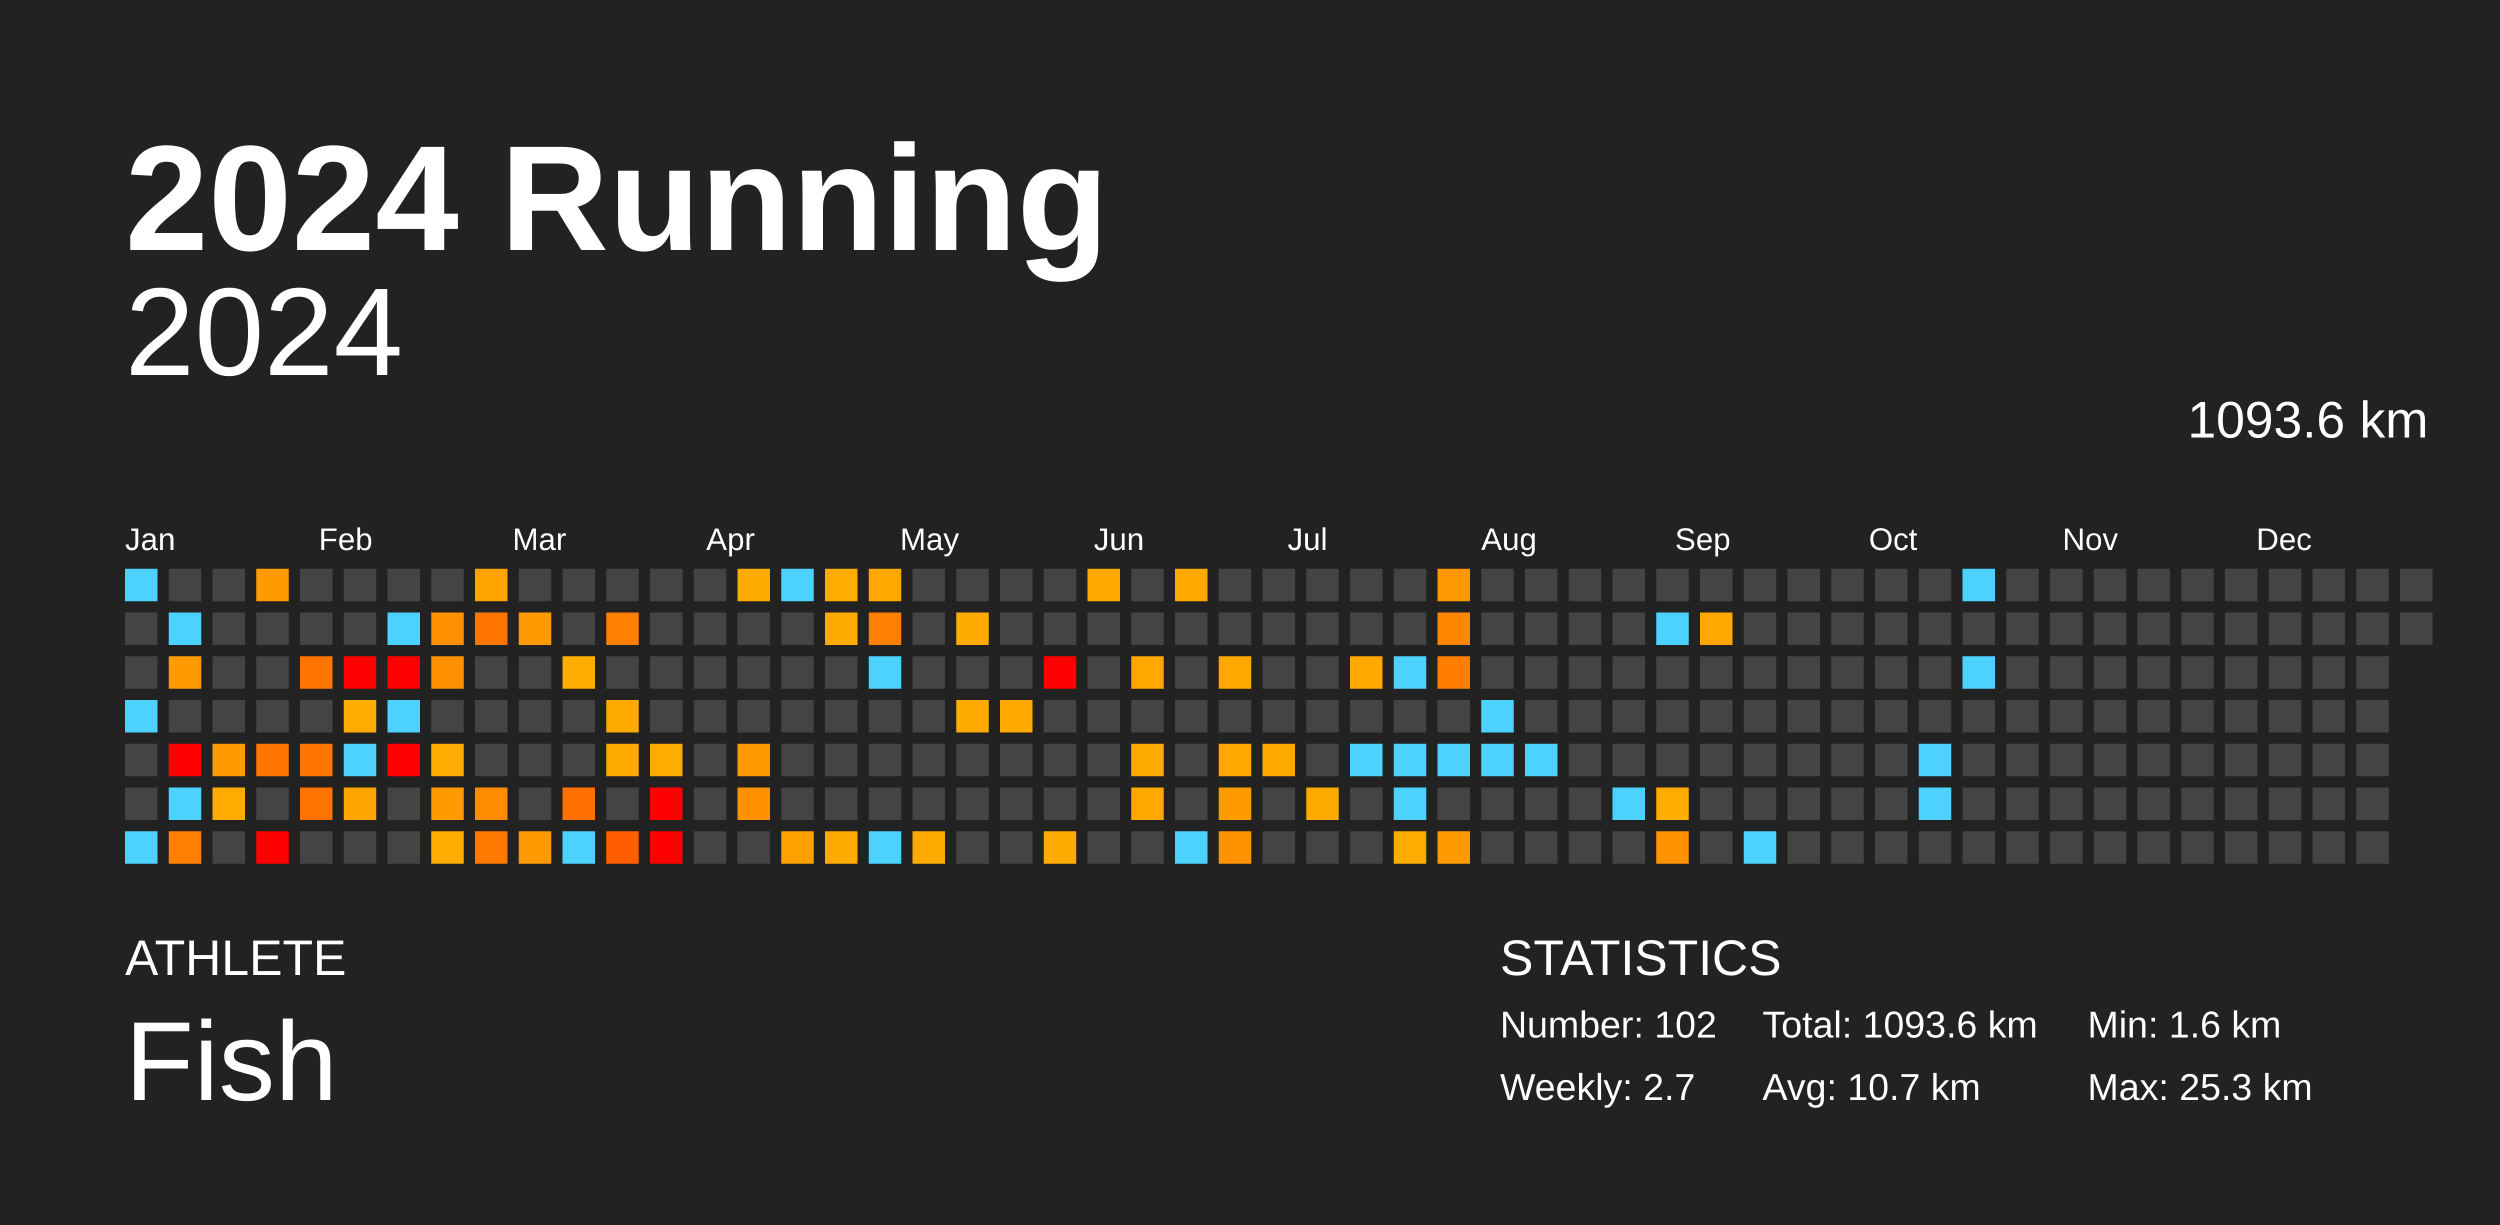
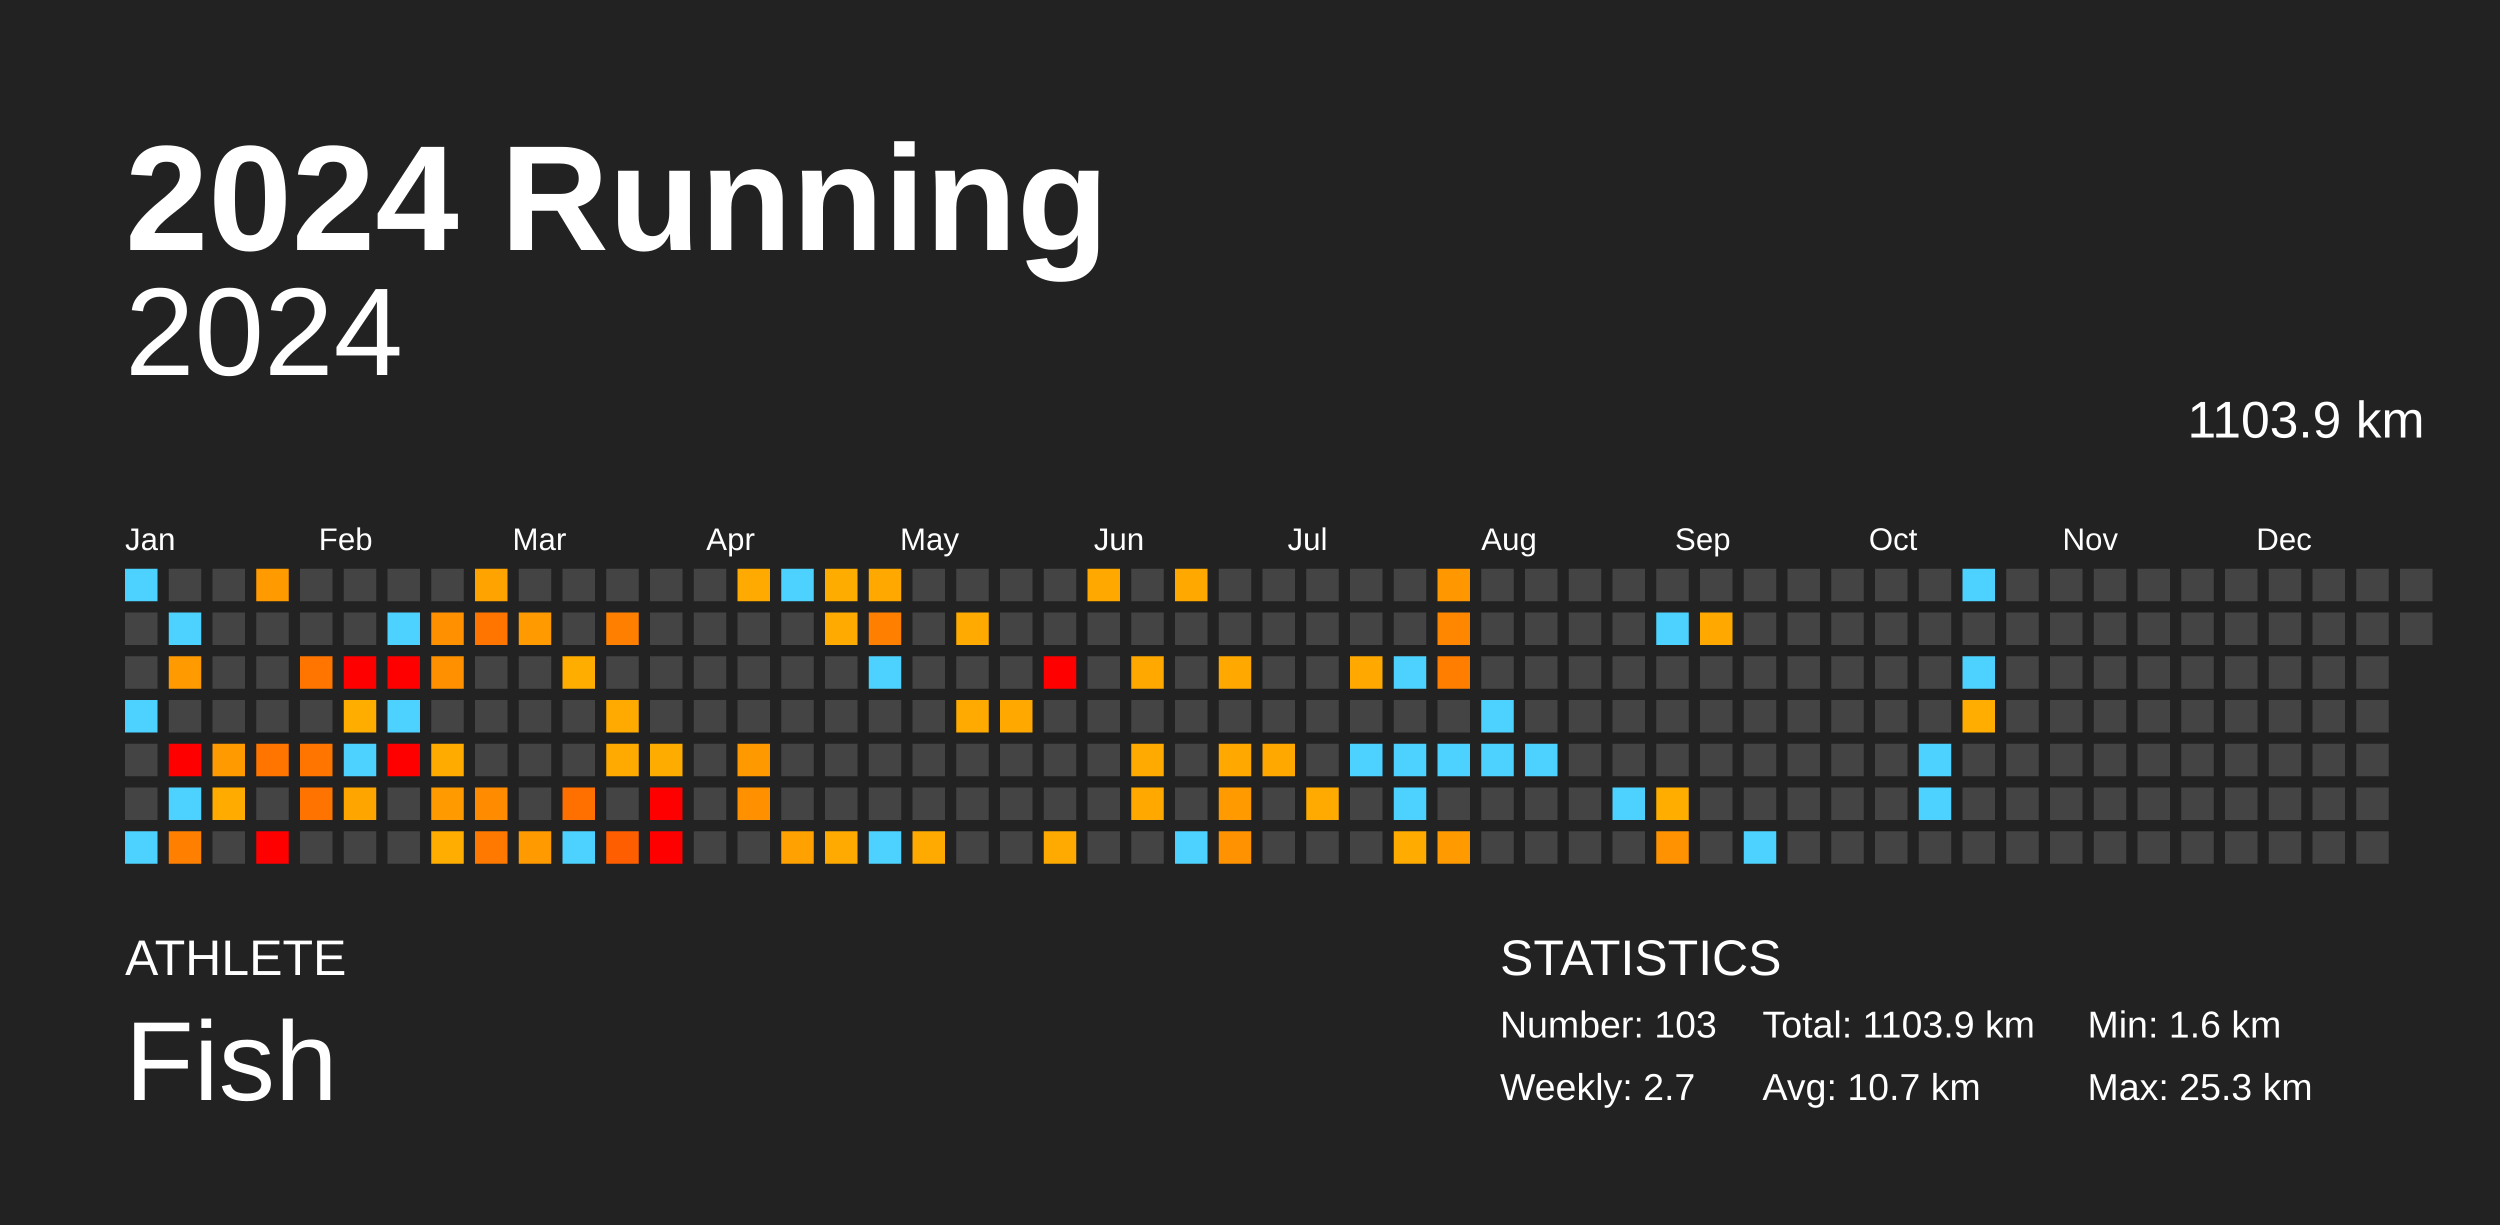
<svg xmlns="http://www.w3.org/2000/svg" baseProfile="full" height="98mm" version="1.1" viewBox="0,0,200,98" width="200mm">
  <defs />
  <rect fill="#222222" height="98" width="200" x="0" y="0" />
  <text fill="#FFFFFF" style="font-size:12px; font-family:Arial; font-weight:bold;" x="10" y="20">2024 Running</text>
  <text fill="#FFFFFF" style="font-size:4px; font-family:Arial" x="10" y="78">ATHLETE</text>
  <text fill="#FFFFFF" style="font-size:9px; font-family:Arial" x="10" y="88">Fish</text>
  <text fill="#FFFFFF" style="font-size:4px; font-family:Arial" x="120" y="78">STATISTICS</text>
-   <text fill="#FFFFFF" style="font-size:3px; font-family:Arial" x="120" y="83">Number: 102</text>
+   <text fill="#FFFFFF" style="font-size:3px; font-family:Arial" x="120" y="83">Number: 103</text>
  <text fill="#FFFFFF" style="font-size:3px; font-family:Arial" x="120" y="88">Weekly: 2.7</text>
-   <text fill="#FFFFFF" style="font-size:3px; font-family:Arial" x="141" y="83">Total: 1093.6 km</text>
+   <text fill="#FFFFFF" style="font-size:3px; font-family:Arial" x="141" y="83">Total: 1103.9 km</text>
  <text fill="#FFFFFF" style="font-size:3px; font-family:Arial" x="141" y="88">Avg: 10.7 km</text>
  <text fill="#FFFFFF" style="font-size:3px; font-family:Arial" x="167" y="83">Min: 1.6 km</text>
  <text fill="#FFFFFF" style="font-size:3px; font-family:Arial" x="167" y="88">Max: 25.3 km</text>
  <text alignment-baseline="hanging" fill="#FFFFFF" style="font-size:10.0px; font-family:Arial;" x="10" y="30">2024</text>
-   <text alignment-baseline="hanging" fill="#FFFFFF" style="font-size:4.125px; font-family:Arial;" x="175" y="35">1093.6 km</text>
+   <text alignment-baseline="hanging" fill="#FFFFFF" style="font-size:4.125px; font-family:Arial;" x="175" y="35">1103.9 km</text>
  <text fill="#FFFFFF" style="font-size:2.5px; font-family:Arial" x="10.0" y="44">Jan</text>
  <text fill="#FFFFFF" style="font-size:2.5px; font-family:Arial" x="25.5" y="44">Feb</text>
  <text fill="#FFFFFF" style="font-size:2.5px; font-family:Arial" x="41.0" y="44">Mar</text>
  <text fill="#FFFFFF" style="font-size:2.5px; font-family:Arial" x="56.5" y="44">Apr</text>
  <text fill="#FFFFFF" style="font-size:2.5px; font-family:Arial" x="72.0" y="44">May</text>
  <text fill="#FFFFFF" style="font-size:2.5px; font-family:Arial" x="87.5" y="44">Jun</text>
  <text fill="#FFFFFF" style="font-size:2.5px; font-family:Arial" x="103.0" y="44">Jul</text>
  <text fill="#FFFFFF" style="font-size:2.5px; font-family:Arial" x="118.5" y="44">Aug</text>
  <text fill="#FFFFFF" style="font-size:2.5px; font-family:Arial" x="134.0" y="44">Sep</text>
  <text fill="#FFFFFF" style="font-size:2.5px; font-family:Arial" x="149.5" y="44">Oct</text>
  <text fill="#FFFFFF" style="font-size:2.5px; font-family:Arial" x="165.0" y="44">Nov</text>
  <text fill="#FFFFFF" style="font-size:2.5px; font-family:Arial" x="180.5" y="44">Dec</text>
  <rect fill="#4dd2ff" height="2.6" width="2.6" x="10.0" y="45.5" />
  <rect fill="#444444" height="2.6" width="2.6" x="10.0" y="49.0" />
  <rect fill="#444444" height="2.6" width="2.6" x="10.0" y="52.5" />
  <rect fill="#4dd2ff" height="2.6" width="2.6" x="10.0" y="56.0" />
  <rect fill="#444444" height="2.6" width="2.6" x="10.0" y="59.5" />
  <rect fill="#444444" height="2.6" width="2.6" x="10.0" y="63.0" />
  <rect fill="#4dd2ff" height="2.6" width="2.6" x="10.0" y="66.5" />
  <rect fill="#444444" height="2.6" width="2.6" x="13.5" y="45.5" />
  <rect fill="#4dd2ff" height="2.6" width="2.6" x="13.5" y="49.0" />
  <rect fill="#ff9b00" height="2.6" width="2.6" x="13.5" y="52.5" />
  <rect fill="#444444" height="2.6" width="2.6" x="13.5" y="56.0" />
  <rect fill="red" height="2.6" width="2.6" x="13.5" y="59.5" />
  <rect fill="#4dd2ff" height="2.6" width="2.6" x="13.5" y="63.0" />
  <rect fill="#ff7f00" height="2.6" width="2.6" x="13.5" y="66.5" />
  <rect fill="#444444" height="2.6" width="2.6" x="17.0" y="45.5" />
  <rect fill="#444444" height="2.6" width="2.6" x="17.0" y="49.0" />
  <rect fill="#444444" height="2.6" width="2.6" x="17.0" y="52.5" />
  <rect fill="#444444" height="2.6" width="2.6" x="17.0" y="56.0" />
  <rect fill="#ff9b00" height="2.6" width="2.6" x="17.0" y="59.5" />
  <rect fill="#ffab00" height="2.6" width="2.6" x="17.0" y="63.0" />
  <rect fill="#444444" height="2.6" width="2.6" x="17.0" y="66.5" />
  <rect fill="#ff9b00" height="2.6" width="2.6" x="20.5" y="45.5" />
  <rect fill="#444444" height="2.6" width="2.6" x="20.5" y="49.0" />
  <rect fill="#444444" height="2.6" width="2.6" x="20.5" y="52.5" />
  <rect fill="#444444" height="2.6" width="2.6" x="20.5" y="56.0" />
  <rect fill="#ff7500" height="2.6" width="2.6" x="20.5" y="59.5" />
  <rect fill="#444444" height="2.6" width="2.6" x="20.5" y="63.0" />
  <rect fill="red" height="2.6" width="2.6" x="20.5" y="66.5" />
  <rect fill="#444444" height="2.6" width="2.6" x="24.0" y="45.5" />
  <rect fill="#444444" height="2.6" width="2.6" x="24.0" y="49.0" />
  <rect fill="#ff7500" height="2.6" width="2.6" x="24.0" y="52.5" />
  <rect fill="#444444" height="2.6" width="2.6" x="24.0" y="56.0" />
  <rect fill="#ff7500" height="2.6" width="2.6" x="24.0" y="59.5" />
  <rect fill="#ff7400" height="2.6" width="2.6" x="24.0" y="63.0" />
  <rect fill="#444444" height="2.6" width="2.6" x="24.0" y="66.5" />
  <rect fill="#444444" height="2.6" width="2.6" x="27.5" y="45.5" />
  <rect fill="#444444" height="2.6" width="2.6" x="27.5" y="49.0" />
  <rect fill="red" height="2.6" width="2.6" x="27.5" y="52.5" />
  <rect fill="#ffae00" height="2.6" width="2.6" x="27.5" y="56.0" />
  <rect fill="#4dd2ff" height="2.6" width="2.6" x="27.5" y="59.5" />
  <rect fill="#ffa500" height="2.6" width="2.6" x="27.5" y="63.0" />
  <rect fill="#444444" height="2.6" width="2.6" x="27.5" y="66.5" />
  <rect fill="#444444" height="2.6" width="2.6" x="31.0" y="45.5" />
  <rect fill="#4dd2ff" height="2.6" width="2.6" x="31.0" y="49.0" />
  <rect fill="red" height="2.6" width="2.6" x="31.0" y="52.5" />
  <rect fill="#4dd2ff" height="2.6" width="2.6" x="31.0" y="56.0" />
  <rect fill="red" height="2.6" width="2.6" x="31.0" y="59.5" />
  <rect fill="#444444" height="2.6" width="2.6" x="31.0" y="63.0" />
  <rect fill="#444444" height="2.6" width="2.6" x="31.0" y="66.5" />
  <rect fill="#444444" height="2.6" width="2.6" x="34.5" y="45.5" />
  <rect fill="#ff9000" height="2.6" width="2.6" x="34.5" y="49.0" />
  <rect fill="#ff9100" height="2.6" width="2.6" x="34.5" y="52.5" />
  <rect fill="#444444" height="2.6" width="2.6" x="34.5" y="56.0" />
  <rect fill="#ffab00" height="2.6" width="2.6" x="34.5" y="59.5" />
  <rect fill="#ff9a00" height="2.6" width="2.6" x="34.5" y="63.0" />
  <rect fill="#ffad00" height="2.6" width="2.6" x="34.5" y="66.5" />
  <rect fill="#ffa300" height="2.6" width="2.6" x="38.0" y="45.5" />
  <rect fill="#ff7500" height="2.6" width="2.6" x="38.0" y="49.0" />
  <rect fill="#444444" height="2.6" width="2.6" x="38.0" y="52.5" />
  <rect fill="#444444" height="2.6" width="2.6" x="38.0" y="56.0" />
  <rect fill="#444444" height="2.6" width="2.6" x="38.0" y="59.5" />
  <rect fill="#ff8c00" height="2.6" width="2.6" x="38.0" y="63.0" />
  <rect fill="#ff7800" height="2.6" width="2.6" x="38.0" y="66.5" />
  <rect fill="#444444" height="2.6" width="2.6" x="41.5" y="45.5" />
  <rect fill="#ff9b00" height="2.6" width="2.6" x="41.5" y="49.0" />
  <rect fill="#444444" height="2.6" width="2.6" x="41.5" y="52.5" />
  <rect fill="#444444" height="2.6" width="2.6" x="41.5" y="56.0" />
  <rect fill="#444444" height="2.6" width="2.6" x="41.5" y="59.5" />
  <rect fill="#444444" height="2.6" width="2.6" x="41.5" y="63.0" />
  <rect fill="#ff9a00" height="2.6" width="2.6" x="41.5" y="66.5" />
  <rect fill="#444444" height="2.6" width="2.6" x="45.0" y="45.5" />
  <rect fill="#444444" height="2.6" width="2.6" x="45.0" y="49.0" />
  <rect fill="#ffae00" height="2.6" width="2.6" x="45.0" y="52.5" />
  <rect fill="#444444" height="2.6" width="2.6" x="45.0" y="56.0" />
  <rect fill="#444444" height="2.6" width="2.6" x="45.0" y="59.5" />
  <rect fill="#ff7000" height="2.6" width="2.6" x="45.0" y="63.0" />
  <rect fill="#4dd2ff" height="2.6" width="2.6" x="45.0" y="66.5" />
  <rect fill="#444444" height="2.6" width="2.6" x="48.5" y="45.5" />
  <rect fill="#ff7f00" height="2.6" width="2.6" x="48.5" y="49.0" />
  <rect fill="#444444" height="2.6" width="2.6" x="48.5" y="52.5" />
  <rect fill="#ffaa00" height="2.6" width="2.6" x="48.5" y="56.0" />
  <rect fill="#ffaa00" height="2.6" width="2.6" x="48.5" y="59.5" />
  <rect fill="#444444" height="2.6" width="2.6" x="48.5" y="63.0" />
  <rect fill="#ff5e00" height="2.6" width="2.6" x="48.5" y="66.5" />
  <rect fill="#444444" height="2.6" width="2.6" x="52.0" y="45.5" />
  <rect fill="#444444" height="2.6" width="2.6" x="52.0" y="49.0" />
  <rect fill="#444444" height="2.6" width="2.6" x="52.0" y="52.5" />
  <rect fill="#444444" height="2.6" width="2.6" x="52.0" y="56.0" />
  <rect fill="#ffac00" height="2.6" width="2.6" x="52.0" y="59.5" />
  <rect fill="red" height="2.6" width="2.6" x="52.0" y="63.0" />
  <rect fill="red" height="2.6" width="2.6" x="52.0" y="66.5" />
  <rect fill="#444444" height="2.6" width="2.6" x="55.5" y="45.5" />
  <rect fill="#444444" height="2.6" width="2.6" x="55.5" y="49.0" />
  <rect fill="#444444" height="2.6" width="2.6" x="55.5" y="52.5" />
  <rect fill="#444444" height="2.6" width="2.6" x="55.5" y="56.0" />
  <rect fill="#444444" height="2.6" width="2.6" x="55.5" y="59.5" />
  <rect fill="#444444" height="2.6" width="2.6" x="55.5" y="63.0" />
  <rect fill="#444444" height="2.6" width="2.6" x="55.5" y="66.5" />
  <rect fill="#ffaa00" height="2.6" width="2.6" x="59.0" y="45.5" />
  <rect fill="#444444" height="2.6" width="2.6" x="59.0" y="49.0" />
  <rect fill="#444444" height="2.6" width="2.6" x="59.0" y="52.5" />
  <rect fill="#444444" height="2.6" width="2.6" x="59.0" y="56.0" />
  <rect fill="#ff9900" height="2.6" width="2.6" x="59.0" y="59.5" />
  <rect fill="#ff9100" height="2.6" width="2.6" x="59.0" y="63.0" />
  <rect fill="#444444" height="2.6" width="2.6" x="59.0" y="66.5" />
  <rect fill="#4dd2ff" height="2.6" width="2.6" x="62.5" y="45.5" />
  <rect fill="#444444" height="2.6" width="2.6" x="62.5" y="49.0" />
  <rect fill="#444444" height="2.6" width="2.6" x="62.5" y="52.5" />
  <rect fill="#444444" height="2.6" width="2.6" x="62.5" y="56.0" />
  <rect fill="#444444" height="2.6" width="2.6" x="62.5" y="59.5" />
  <rect fill="#444444" height="2.6" width="2.6" x="62.5" y="63.0" />
  <rect fill="#ffa100" height="2.6" width="2.6" x="62.5" y="66.5" />
  <rect fill="#ffac00" height="2.6" width="2.6" x="66.0" y="45.5" />
  <rect fill="#ffaa00" height="2.6" width="2.6" x="66.0" y="49.0" />
  <rect fill="#444444" height="2.6" width="2.6" x="66.0" y="52.5" />
  <rect fill="#444444" height="2.6" width="2.6" x="66.0" y="56.0" />
  <rect fill="#444444" height="2.6" width="2.6" x="66.0" y="59.5" />
  <rect fill="#444444" height="2.6" width="2.6" x="66.0" y="63.0" />
  <rect fill="#ffaa00" height="2.6" width="2.6" x="66.0" y="66.5" />
  <rect fill="#ffa800" height="2.6" width="2.6" x="69.5" y="45.5" />
  <rect fill="#ff7f00" height="2.6" width="2.6" x="69.5" y="49.0" />
  <rect fill="#4dd2ff" height="2.6" width="2.6" x="69.5" y="52.5" />
  <rect fill="#444444" height="2.6" width="2.6" x="69.5" y="56.0" />
  <rect fill="#444444" height="2.6" width="2.6" x="69.5" y="59.5" />
  <rect fill="#444444" height="2.6" width="2.6" x="69.5" y="63.0" />
  <rect fill="#4dd2ff" height="2.6" width="2.6" x="69.5" y="66.5" />
  <rect fill="#444444" height="2.6" width="2.6" x="73.0" y="45.5" />
  <rect fill="#444444" height="2.6" width="2.6" x="73.0" y="49.0" />
  <rect fill="#444444" height="2.6" width="2.6" x="73.0" y="52.5" />
  <rect fill="#444444" height="2.6" width="2.6" x="73.0" y="56.0" />
  <rect fill="#444444" height="2.6" width="2.6" x="73.0" y="59.5" />
  <rect fill="#444444" height="2.6" width="2.6" x="73.0" y="63.0" />
  <rect fill="#ffaa00" height="2.6" width="2.6" x="73.0" y="66.5" />
  <rect fill="#444444" height="2.6" width="2.6" x="76.5" y="45.5" />
  <rect fill="#ffaa00" height="2.6" width="2.6" x="76.5" y="49.0" />
  <rect fill="#444444" height="2.6" width="2.6" x="76.5" y="52.5" />
  <rect fill="#ffaa00" height="2.6" width="2.6" x="76.5" y="56.0" />
  <rect fill="#444444" height="2.6" width="2.6" x="76.5" y="59.5" />
  <rect fill="#444444" height="2.6" width="2.6" x="76.5" y="63.0" />
  <rect fill="#444444" height="2.6" width="2.6" x="76.5" y="66.5" />
  <rect fill="#444444" height="2.6" width="2.6" x="80.0" y="45.5" />
  <rect fill="#444444" height="2.6" width="2.6" x="80.0" y="49.0" />
  <rect fill="#444444" height="2.6" width="2.6" x="80.0" y="52.5" />
  <rect fill="#ffa800" height="2.6" width="2.6" x="80.0" y="56.0" />
  <rect fill="#444444" height="2.6" width="2.6" x="80.0" y="59.5" />
  <rect fill="#444444" height="2.6" width="2.6" x="80.0" y="63.0" />
  <rect fill="#444444" height="2.6" width="2.6" x="80.0" y="66.5" />
  <rect fill="#444444" height="2.6" width="2.6" x="83.5" y="45.5" />
  <rect fill="#444444" height="2.6" width="2.6" x="83.5" y="49.0" />
  <rect fill="red" height="2.6" width="2.6" x="83.5" y="52.5" />
  <rect fill="#444444" height="2.6" width="2.6" x="83.5" y="56.0" />
  <rect fill="#444444" height="2.6" width="2.6" x="83.5" y="59.5" />
  <rect fill="#444444" height="2.6" width="2.6" x="83.5" y="63.0" />
  <rect fill="#ffaa00" height="2.6" width="2.6" x="83.5" y="66.5" />
  <rect fill="#ffa900" height="2.6" width="2.6" x="87.0" y="45.5" />
  <rect fill="#444444" height="2.6" width="2.6" x="87.0" y="49.0" />
  <rect fill="#444444" height="2.6" width="2.6" x="87.0" y="52.5" />
  <rect fill="#444444" height="2.6" width="2.6" x="87.0" y="56.0" />
  <rect fill="#444444" height="2.6" width="2.6" x="87.0" y="59.5" />
  <rect fill="#444444" height="2.6" width="2.6" x="87.0" y="63.0" />
  <rect fill="#444444" height="2.6" width="2.6" x="87.0" y="66.5" />
  <rect fill="#444444" height="2.6" width="2.6" x="90.5" y="45.5" />
  <rect fill="#444444" height="2.6" width="2.6" x="90.5" y="49.0" />
  <rect fill="#ffa800" height="2.6" width="2.6" x="90.5" y="52.5" />
  <rect fill="#444444" height="2.6" width="2.6" x="90.5" y="56.0" />
  <rect fill="#ffaa00" height="2.6" width="2.6" x="90.5" y="59.5" />
  <rect fill="#ffa900" height="2.6" width="2.6" x="90.5" y="63.0" />
  <rect fill="#444444" height="2.6" width="2.6" x="90.5" y="66.5" />
  <rect fill="#ffa900" height="2.6" width="2.6" x="94.0" y="45.5" />
  <rect fill="#444444" height="2.6" width="2.6" x="94.0" y="49.0" />
  <rect fill="#444444" height="2.6" width="2.6" x="94.0" y="52.5" />
  <rect fill="#444444" height="2.6" width="2.6" x="94.0" y="56.0" />
  <rect fill="#444444" height="2.6" width="2.6" x="94.0" y="59.5" />
  <rect fill="#444444" height="2.6" width="2.6" x="94.0" y="63.0" />
  <rect fill="#4dd2ff" height="2.6" width="2.6" x="94.0" y="66.5" />
  <rect fill="#444444" height="2.6" width="2.6" x="97.5" y="45.5" />
  <rect fill="#444444" height="2.6" width="2.6" x="97.5" y="49.0" />
  <rect fill="#ffa900" height="2.6" width="2.6" x="97.5" y="52.5" />
  <rect fill="#444444" height="2.6" width="2.6" x="97.5" y="56.0" />
  <rect fill="#ffa800" height="2.6" width="2.6" x="97.5" y="59.5" />
  <rect fill="#ff9b00" height="2.6" width="2.6" x="97.5" y="63.0" />
  <rect fill="#ff9200" height="2.6" width="2.6" x="97.5" y="66.5" />
  <rect fill="#444444" height="2.6" width="2.6" x="101.0" y="45.5" />
  <rect fill="#444444" height="2.6" width="2.6" x="101.0" y="49.0" />
  <rect fill="#444444" height="2.6" width="2.6" x="101.0" y="52.5" />
  <rect fill="#444444" height="2.6" width="2.6" x="101.0" y="56.0" />
  <rect fill="#ffa900" height="2.6" width="2.6" x="101.0" y="59.5" />
  <rect fill="#444444" height="2.6" width="2.6" x="101.0" y="63.0" />
  <rect fill="#444444" height="2.6" width="2.6" x="101.0" y="66.5" />
  <rect fill="#444444" height="2.6" width="2.6" x="104.5" y="45.5" />
  <rect fill="#444444" height="2.6" width="2.6" x="104.5" y="49.0" />
  <rect fill="#444444" height="2.6" width="2.6" x="104.5" y="52.5" />
  <rect fill="#444444" height="2.6" width="2.6" x="104.5" y="56.0" />
  <rect fill="#444444" height="2.6" width="2.6" x="104.5" y="59.5" />
  <rect fill="#ffaa00" height="2.6" width="2.6" x="104.5" y="63.0" />
  <rect fill="#444444" height="2.6" width="2.6" x="104.5" y="66.5" />
  <rect fill="#444444" height="2.6" width="2.6" x="108.0" y="45.5" />
  <rect fill="#444444" height="2.6" width="2.6" x="108.0" y="49.0" />
  <rect fill="#ffa900" height="2.6" width="2.6" x="108.0" y="52.5" />
  <rect fill="#444444" height="2.6" width="2.6" x="108.0" y="56.0" />
  <rect fill="#4dd2ff" height="2.6" width="2.6" x="108.0" y="59.5" />
  <rect fill="#444444" height="2.6" width="2.6" x="108.0" y="63.0" />
  <rect fill="#444444" height="2.6" width="2.6" x="108.0" y="66.5" />
  <rect fill="#444444" height="2.6" width="2.6" x="111.5" y="45.5" />
  <rect fill="#444444" height="2.6" width="2.6" x="111.5" y="49.0" />
  <rect fill="#4dd2ff" height="2.6" width="2.6" x="111.5" y="52.5" />
  <rect fill="#444444" height="2.6" width="2.6" x="111.5" y="56.0" />
  <rect fill="#4dd2ff" height="2.6" width="2.6" x="111.5" y="59.5" />
  <rect fill="#4dd2ff" height="2.6" width="2.6" x="111.5" y="63.0" />
  <rect fill="#ffab00" height="2.6" width="2.6" x="111.5" y="66.5" />
  <rect fill="#ff9700" height="2.6" width="2.6" x="115.0" y="45.5" />
  <rect fill="#ff8700" height="2.6" width="2.6" x="115.0" y="49.0" />
  <rect fill="#ff7e00" height="2.6" width="2.6" x="115.0" y="52.5" />
  <rect fill="#444444" height="2.6" width="2.6" x="115.0" y="56.0" />
  <rect fill="#4dd2ff" height="2.6" width="2.6" x="115.0" y="59.5" />
  <rect fill="#444444" height="2.6" width="2.6" x="115.0" y="63.0" />
  <rect fill="#ff9b00" height="2.6" width="2.6" x="115.0" y="66.5" />
  <rect fill="#444444" height="2.6" width="2.6" x="118.5" y="45.5" />
  <rect fill="#444444" height="2.6" width="2.6" x="118.5" y="49.0" />
  <rect fill="#444444" height="2.6" width="2.6" x="118.5" y="52.5" />
  <rect fill="#4dd2ff" height="2.6" width="2.6" x="118.5" y="56.0" />
  <rect fill="#4dd2ff" height="2.6" width="2.6" x="118.5" y="59.5" />
  <rect fill="#444444" height="2.6" width="2.6" x="118.5" y="63.0" />
  <rect fill="#444444" height="2.6" width="2.6" x="118.5" y="66.5" />
  <rect fill="#444444" height="2.6" width="2.6" x="122.0" y="45.5" />
  <rect fill="#444444" height="2.6" width="2.6" x="122.0" y="49.0" />
  <rect fill="#444444" height="2.6" width="2.6" x="122.0" y="52.5" />
  <rect fill="#444444" height="2.6" width="2.6" x="122.0" y="56.0" />
  <rect fill="#4dd2ff" height="2.6" width="2.6" x="122.0" y="59.5" />
  <rect fill="#444444" height="2.6" width="2.6" x="122.0" y="63.0" />
  <rect fill="#444444" height="2.6" width="2.6" x="122.0" y="66.5" />
  <rect fill="#444444" height="2.6" width="2.6" x="125.5" y="45.5" />
  <rect fill="#444444" height="2.6" width="2.6" x="125.5" y="49.0" />
  <rect fill="#444444" height="2.6" width="2.6" x="125.5" y="52.5" />
  <rect fill="#444444" height="2.6" width="2.6" x="125.5" y="56.0" />
  <rect fill="#444444" height="2.6" width="2.6" x="125.5" y="59.5" />
  <rect fill="#444444" height="2.6" width="2.6" x="125.5" y="63.0" />
  <rect fill="#444444" height="2.6" width="2.6" x="125.5" y="66.5" />
  <rect fill="#444444" height="2.6" width="2.6" x="129.0" y="45.5" />
  <rect fill="#444444" height="2.6" width="2.6" x="129.0" y="49.0" />
  <rect fill="#444444" height="2.6" width="2.6" x="129.0" y="52.5" />
  <rect fill="#444444" height="2.6" width="2.6" x="129.0" y="56.0" />
  <rect fill="#444444" height="2.6" width="2.6" x="129.0" y="59.5" />
  <rect fill="#4dd2ff" height="2.6" width="2.6" x="129.0" y="63.0" />
  <rect fill="#444444" height="2.6" width="2.6" x="129.0" y="66.5" />
  <rect fill="#444444" height="2.6" width="2.6" x="132.5" y="45.5" />
  <rect fill="#4dd2ff" height="2.6" width="2.6" x="132.5" y="49.0" />
  <rect fill="#444444" height="2.6" width="2.6" x="132.5" y="52.5" />
  <rect fill="#444444" height="2.6" width="2.6" x="132.5" y="56.0" />
  <rect fill="#444444" height="2.6" width="2.6" x="132.5" y="59.5" />
  <rect fill="#ffae00" height="2.6" width="2.6" x="132.5" y="63.0" />
  <rect fill="#ff9200" height="2.6" width="2.6" x="132.5" y="66.5" />
  <rect fill="#444444" height="2.6" width="2.6" x="136.0" y="45.5" />
  <rect fill="#ffa900" height="2.6" width="2.6" x="136.0" y="49.0" />
  <rect fill="#444444" height="2.6" width="2.6" x="136.0" y="52.5" />
  <rect fill="#444444" height="2.6" width="2.6" x="136.0" y="56.0" />
  <rect fill="#444444" height="2.6" width="2.6" x="136.0" y="59.5" />
  <rect fill="#444444" height="2.6" width="2.6" x="136.0" y="63.0" />
  <rect fill="#444444" height="2.6" width="2.6" x="136.0" y="66.5" />
  <rect fill="#444444" height="2.6" width="2.6" x="139.5" y="45.5" />
  <rect fill="#444444" height="2.6" width="2.6" x="139.5" y="49.0" />
  <rect fill="#444444" height="2.6" width="2.6" x="139.5" y="52.5" />
  <rect fill="#444444" height="2.6" width="2.6" x="139.5" y="56.0" />
  <rect fill="#444444" height="2.6" width="2.6" x="139.5" y="59.5" />
  <rect fill="#444444" height="2.6" width="2.6" x="139.5" y="63.0" />
  <rect fill="#4dd2ff" height="2.6" width="2.6" x="139.5" y="66.5" />
  <rect fill="#444444" height="2.6" width="2.6" x="143.0" y="45.5" />
  <rect fill="#444444" height="2.6" width="2.6" x="143.0" y="49.0" />
  <rect fill="#444444" height="2.6" width="2.6" x="143.0" y="52.5" />
  <rect fill="#444444" height="2.6" width="2.6" x="143.0" y="56.0" />
  <rect fill="#444444" height="2.6" width="2.6" x="143.0" y="59.5" />
  <rect fill="#444444" height="2.6" width="2.6" x="143.0" y="63.0" />
  <rect fill="#444444" height="2.6" width="2.6" x="143.0" y="66.5" />
  <rect fill="#444444" height="2.6" width="2.6" x="146.5" y="45.5" />
  <rect fill="#444444" height="2.6" width="2.6" x="146.5" y="49.0" />
  <rect fill="#444444" height="2.6" width="2.6" x="146.5" y="52.5" />
  <rect fill="#444444" height="2.6" width="2.6" x="146.5" y="56.0" />
  <rect fill="#444444" height="2.6" width="2.6" x="146.5" y="59.5" />
  <rect fill="#444444" height="2.6" width="2.6" x="146.5" y="63.0" />
  <rect fill="#444444" height="2.6" width="2.6" x="146.5" y="66.5" />
  <rect fill="#444444" height="2.6" width="2.6" x="150.0" y="45.5" />
  <rect fill="#444444" height="2.6" width="2.6" x="150.0" y="49.0" />
  <rect fill="#444444" height="2.6" width="2.6" x="150.0" y="52.5" />
  <rect fill="#444444" height="2.6" width="2.6" x="150.0" y="56.0" />
  <rect fill="#444444" height="2.6" width="2.6" x="150.0" y="59.5" />
  <rect fill="#444444" height="2.6" width="2.6" x="150.0" y="63.0" />
  <rect fill="#444444" height="2.6" width="2.6" x="150.0" y="66.5" />
  <rect fill="#444444" height="2.6" width="2.6" x="153.5" y="45.5" />
  <rect fill="#444444" height="2.6" width="2.6" x="153.5" y="49.0" />
  <rect fill="#444444" height="2.6" width="2.6" x="153.5" y="52.5" />
  <rect fill="#444444" height="2.6" width="2.6" x="153.5" y="56.0" />
  <rect fill="#4dd2ff" height="2.6" width="2.6" x="153.5" y="59.5" />
  <rect fill="#4dd2ff" height="2.6" width="2.6" x="153.5" y="63.0" />
  <rect fill="#444444" height="2.6" width="2.6" x="153.5" y="66.5" />
  <rect fill="#4dd2ff" height="2.6" width="2.6" x="157.0" y="45.5" />
  <rect fill="#444444" height="2.6" width="2.6" x="157.0" y="49.0" />
  <rect fill="#4dd2ff" height="2.6" width="2.6" x="157.0" y="52.5" />
-   <rect fill="#444444" height="2.6" width="2.6" x="157.0" y="56.0" />
+   <rect fill="#ffad00" height="2.6" width="2.6" x="157.0" y="56.0" />
  <rect fill="#444444" height="2.6" width="2.6" x="157.0" y="59.5" />
  <rect fill="#444444" height="2.6" width="2.6" x="157.0" y="63.0" />
  <rect fill="#444444" height="2.6" width="2.6" x="157.0" y="66.5" />
  <rect fill="#444444" height="2.6" width="2.6" x="160.5" y="45.5" />
  <rect fill="#444444" height="2.6" width="2.6" x="160.5" y="49.0" />
  <rect fill="#444444" height="2.6" width="2.6" x="160.5" y="52.5" />
  <rect fill="#444444" height="2.6" width="2.6" x="160.5" y="56.0" />
  <rect fill="#444444" height="2.6" width="2.6" x="160.5" y="59.5" />
  <rect fill="#444444" height="2.6" width="2.6" x="160.5" y="63.0" />
  <rect fill="#444444" height="2.6" width="2.6" x="160.5" y="66.5" />
  <rect fill="#444444" height="2.6" width="2.6" x="164.0" y="45.5" />
  <rect fill="#444444" height="2.6" width="2.6" x="164.0" y="49.0" />
  <rect fill="#444444" height="2.6" width="2.6" x="164.0" y="52.5" />
  <rect fill="#444444" height="2.6" width="2.6" x="164.0" y="56.0" />
  <rect fill="#444444" height="2.6" width="2.6" x="164.0" y="59.5" />
  <rect fill="#444444" height="2.6" width="2.6" x="164.0" y="63.0" />
  <rect fill="#444444" height="2.6" width="2.6" x="164.0" y="66.5" />
  <rect fill="#444444" height="2.6" width="2.6" x="167.5" y="45.5" />
  <rect fill="#444444" height="2.6" width="2.6" x="167.5" y="49.0" />
  <rect fill="#444444" height="2.6" width="2.6" x="167.5" y="52.5" />
  <rect fill="#444444" height="2.6" width="2.6" x="167.5" y="56.0" />
  <rect fill="#444444" height="2.6" width="2.6" x="167.5" y="59.5" />
  <rect fill="#444444" height="2.6" width="2.6" x="167.5" y="63.0" />
  <rect fill="#444444" height="2.6" width="2.6" x="167.5" y="66.5" />
  <rect fill="#444444" height="2.6" width="2.6" x="171.0" y="45.5" />
  <rect fill="#444444" height="2.6" width="2.6" x="171.0" y="49.0" />
  <rect fill="#444444" height="2.6" width="2.6" x="171.0" y="52.5" />
  <rect fill="#444444" height="2.6" width="2.6" x="171.0" y="56.0" />
  <rect fill="#444444" height="2.6" width="2.6" x="171.0" y="59.5" />
  <rect fill="#444444" height="2.6" width="2.6" x="171.0" y="63.0" />
  <rect fill="#444444" height="2.6" width="2.6" x="171.0" y="66.5" />
  <rect fill="#444444" height="2.6" width="2.6" x="174.5" y="45.5" />
  <rect fill="#444444" height="2.6" width="2.6" x="174.5" y="49.0" />
  <rect fill="#444444" height="2.6" width="2.6" x="174.5" y="52.5" />
  <rect fill="#444444" height="2.6" width="2.6" x="174.5" y="56.0" />
  <rect fill="#444444" height="2.6" width="2.6" x="174.5" y="59.5" />
  <rect fill="#444444" height="2.6" width="2.6" x="174.5" y="63.0" />
  <rect fill="#444444" height="2.6" width="2.6" x="174.5" y="66.5" />
  <rect fill="#444444" height="2.6" width="2.6" x="178.0" y="45.5" />
  <rect fill="#444444" height="2.6" width="2.6" x="178.0" y="49.0" />
  <rect fill="#444444" height="2.6" width="2.6" x="178.0" y="52.5" />
  <rect fill="#444444" height="2.6" width="2.6" x="178.0" y="56.0" />
  <rect fill="#444444" height="2.6" width="2.6" x="178.0" y="59.5" />
  <rect fill="#444444" height="2.6" width="2.6" x="178.0" y="63.0" />
  <rect fill="#444444" height="2.6" width="2.6" x="178.0" y="66.5" />
  <rect fill="#444444" height="2.6" width="2.6" x="181.5" y="45.5" />
  <rect fill="#444444" height="2.6" width="2.6" x="181.5" y="49.0" />
  <rect fill="#444444" height="2.6" width="2.6" x="181.5" y="52.5" />
  <rect fill="#444444" height="2.6" width="2.6" x="181.5" y="56.0" />
  <rect fill="#444444" height="2.6" width="2.6" x="181.5" y="59.5" />
  <rect fill="#444444" height="2.6" width="2.6" x="181.5" y="63.0" />
  <rect fill="#444444" height="2.6" width="2.6" x="181.5" y="66.5" />
  <rect fill="#444444" height="2.6" width="2.6" x="185.0" y="45.5" />
  <rect fill="#444444" height="2.6" width="2.6" x="185.0" y="49.0" />
  <rect fill="#444444" height="2.6" width="2.6" x="185.0" y="52.5" />
  <rect fill="#444444" height="2.6" width="2.6" x="185.0" y="56.0" />
  <rect fill="#444444" height="2.6" width="2.6" x="185.0" y="59.5" />
  <rect fill="#444444" height="2.6" width="2.6" x="185.0" y="63.0" />
  <rect fill="#444444" height="2.6" width="2.6" x="185.0" y="66.5" />
  <rect fill="#444444" height="2.6" width="2.6" x="188.5" y="45.5" />
  <rect fill="#444444" height="2.6" width="2.6" x="188.5" y="49.0" />
  <rect fill="#444444" height="2.6" width="2.6" x="188.5" y="52.5" />
  <rect fill="#444444" height="2.6" width="2.6" x="188.5" y="56.0" />
  <rect fill="#444444" height="2.6" width="2.6" x="188.5" y="59.5" />
  <rect fill="#444444" height="2.6" width="2.6" x="188.5" y="63.0" />
  <rect fill="#444444" height="2.6" width="2.6" x="188.5" y="66.5" />
  <rect fill="#444444" height="2.6" width="2.6" x="192.0" y="45.5" />
  <rect fill="#444444" height="2.6" width="2.6" x="192.0" y="49.0" />
</svg>
